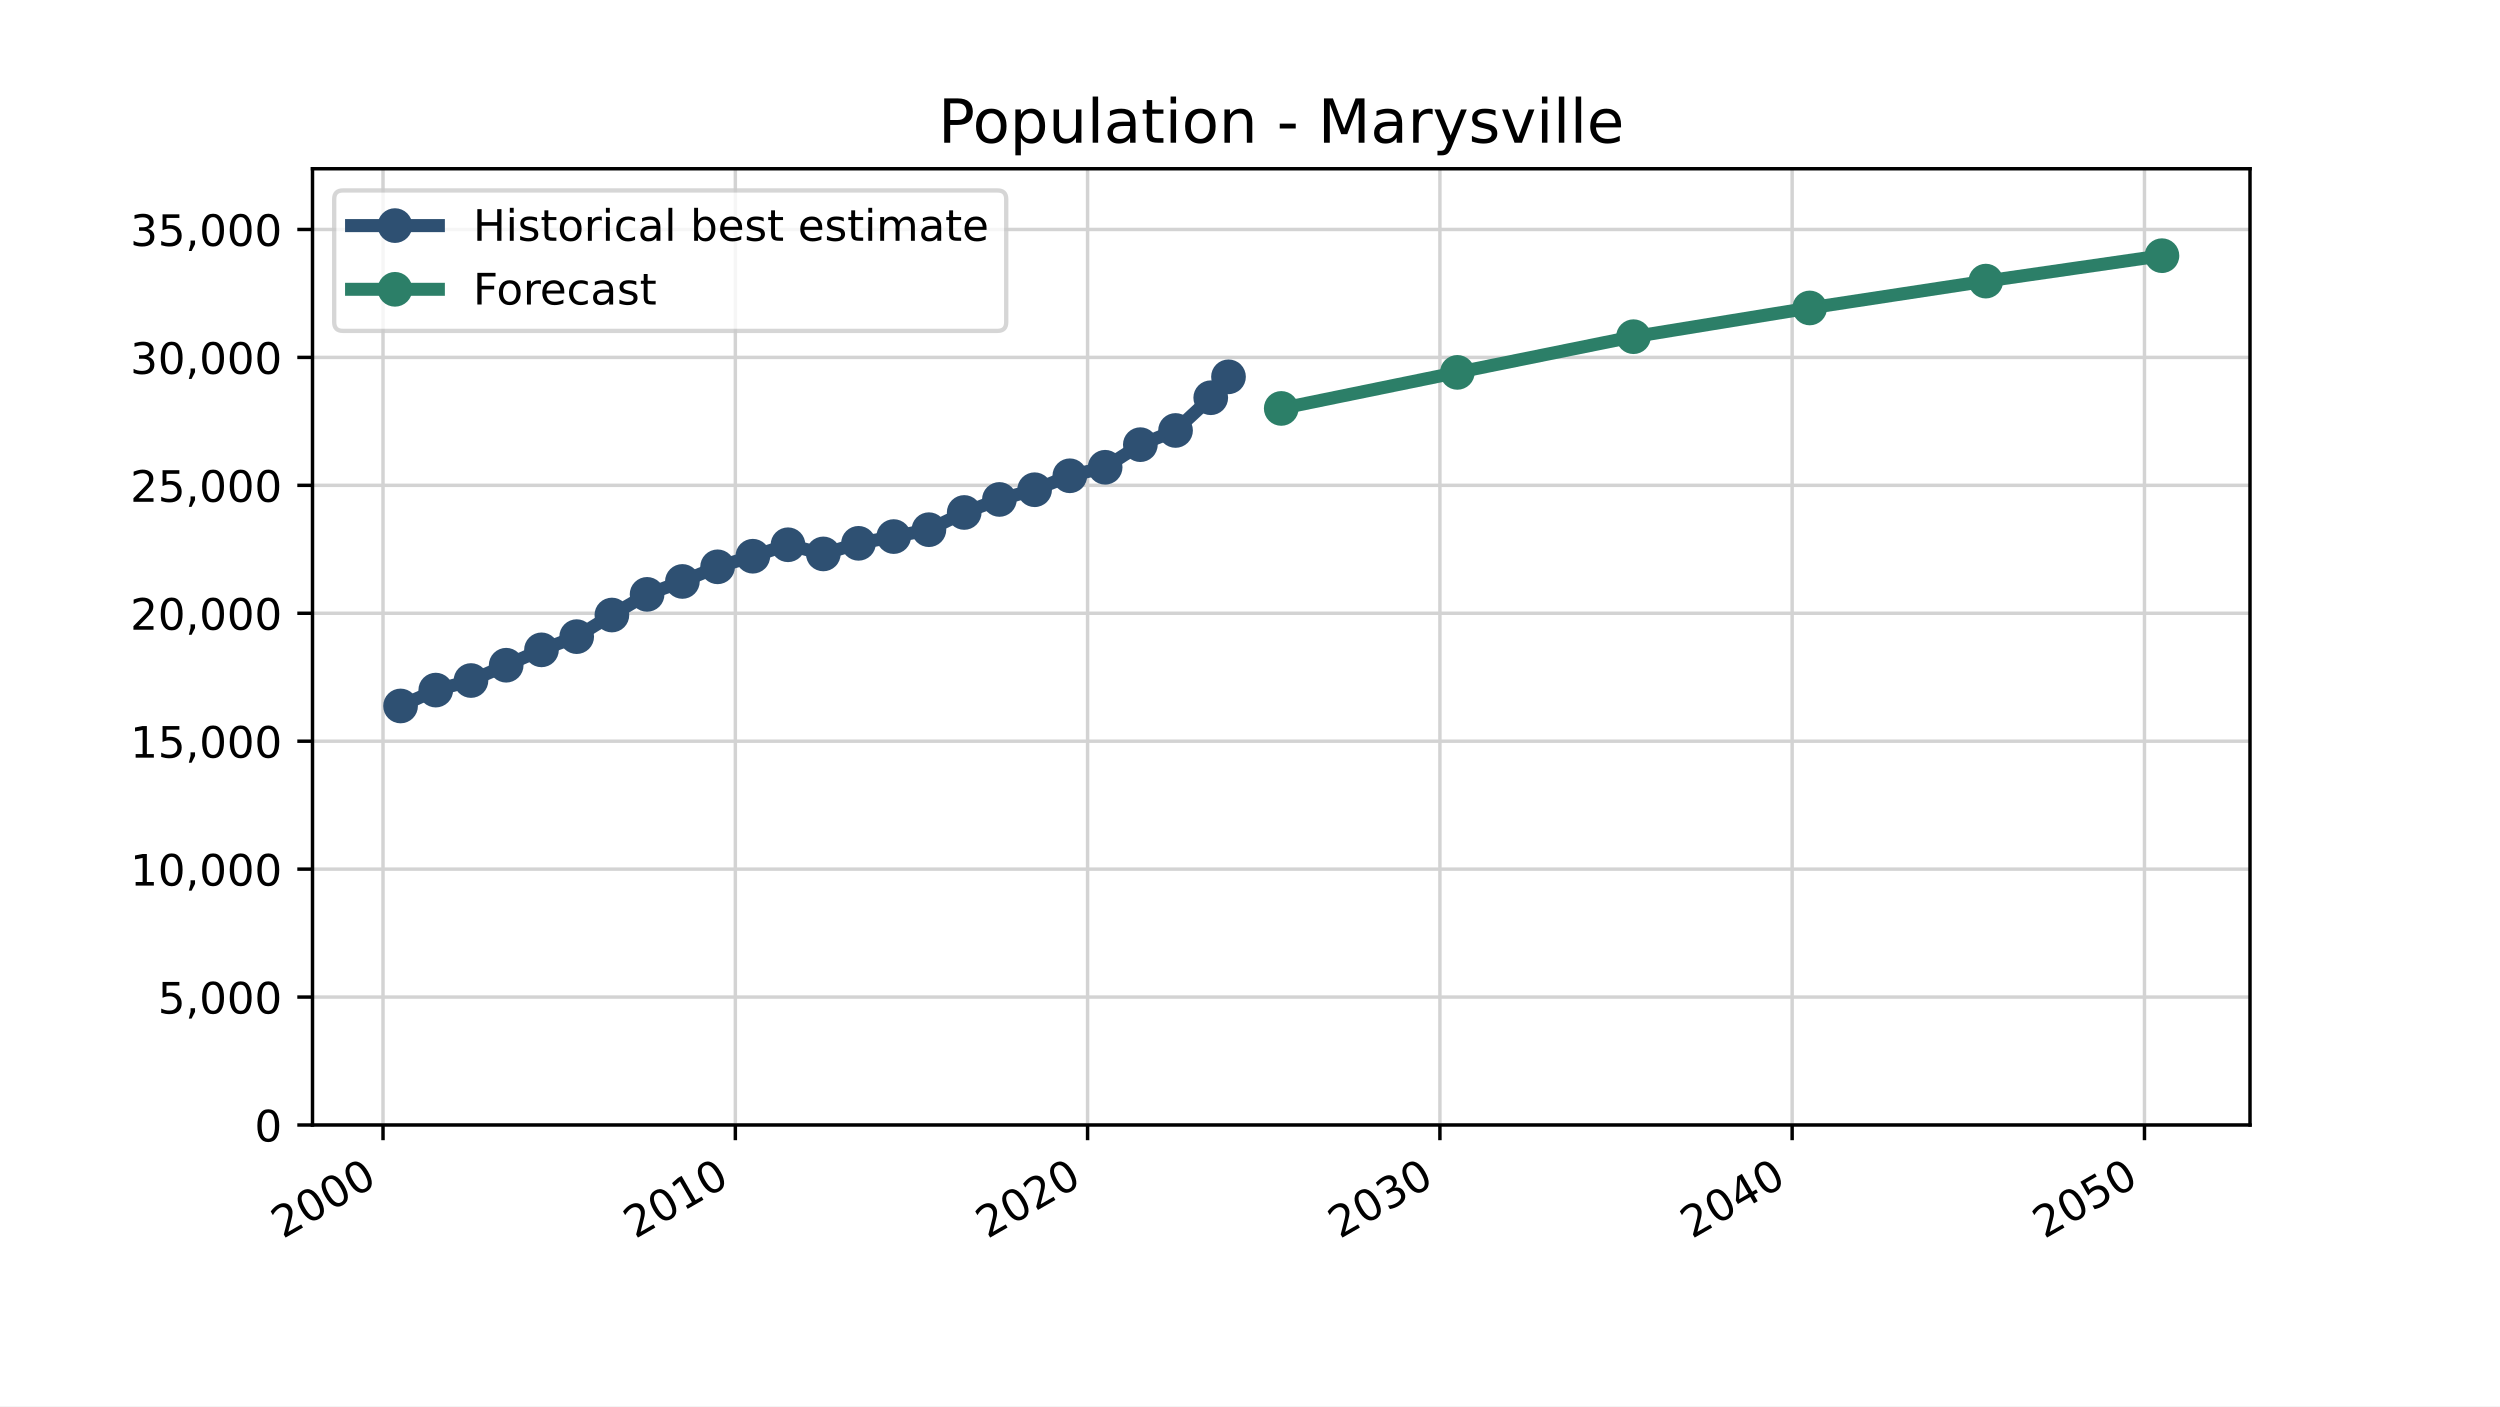
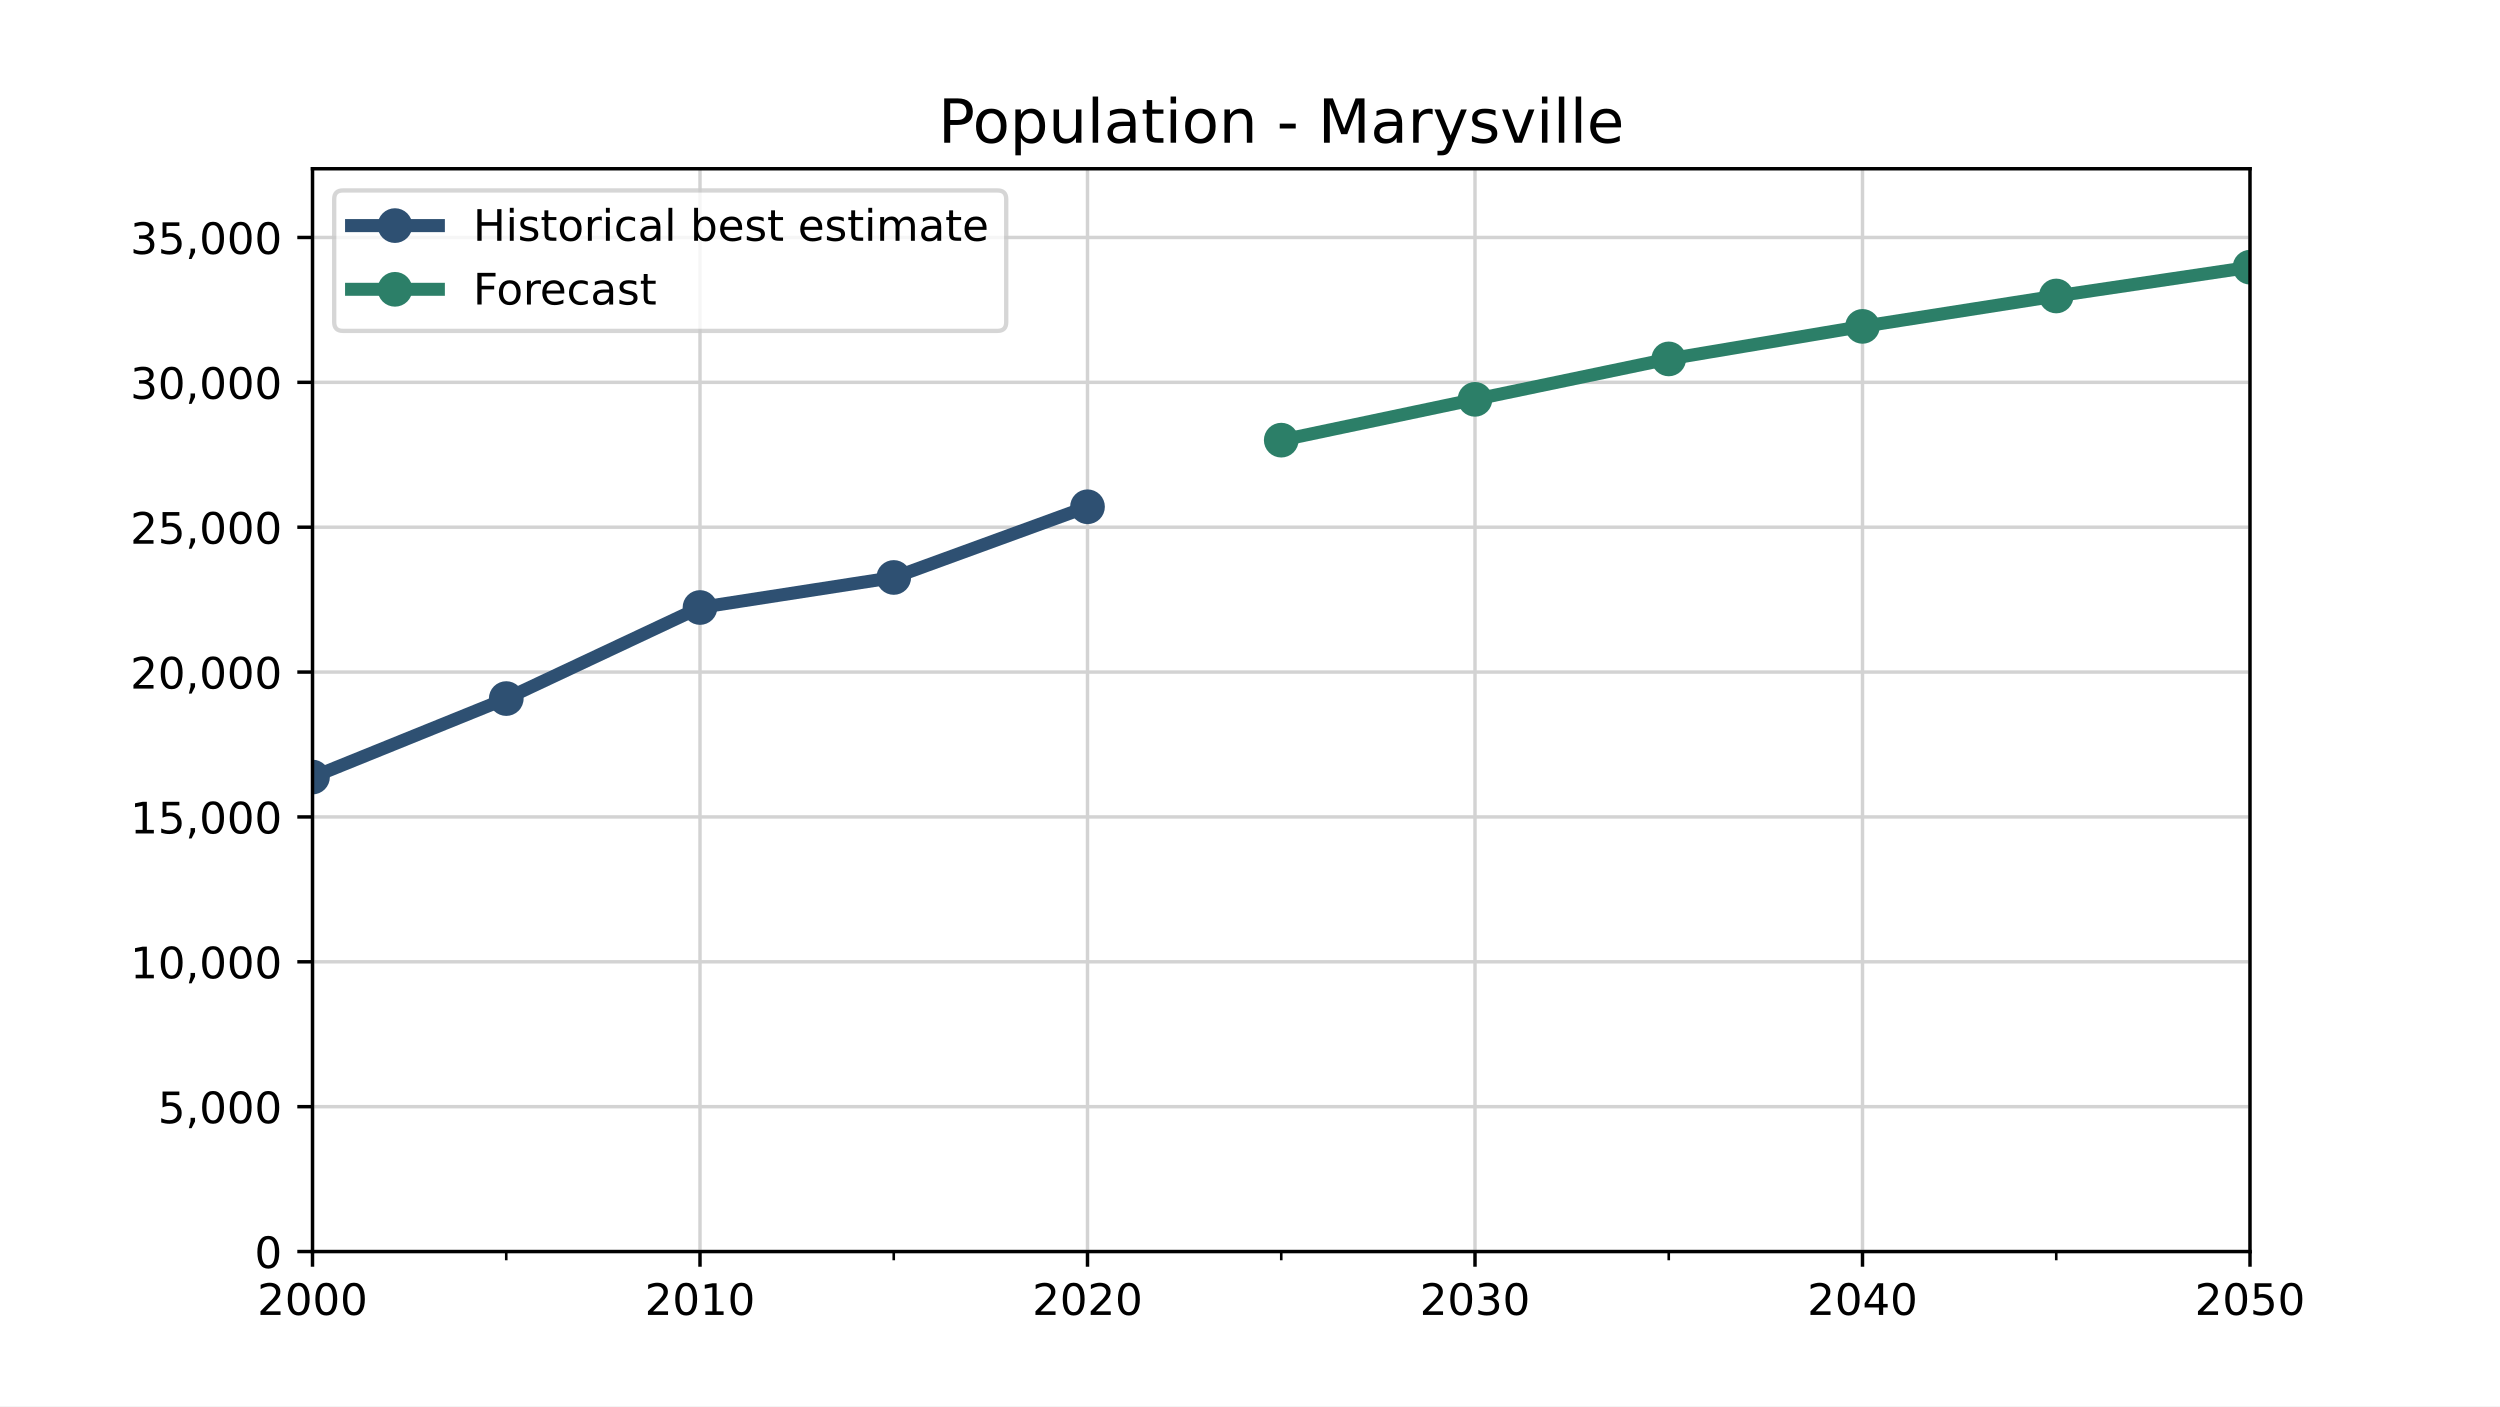
<svg xmlns="http://www.w3.org/2000/svg" xmlns:xlink="http://www.w3.org/1999/xlink" width="576pt" height="324pt" viewBox="0 0 576 324" version="1.1">
  <defs>
    <style type="text/css">*{stroke-linejoin: round; stroke-linecap: butt}</style>
  </defs>
  <g id="figure_1">
    <g id="patch_1">
      <path d="M 0 324  L 576 324  L 576 0  L 0 0  z " style="fill: #ffffff" />
    </g>
    <g id="axes_1">
      <g id="patch_2">
-         <path d="M 72 259.2  L 518.4 259.2  L 518.4 38.88  L 72 38.88  z " style="fill: #ffffff" />
+         <path d="M 72 288.36  L 518.4 288.36  L 518.4 38.88  L 72 38.88  z " style="fill: #ffffff" />
      </g>
      <g id="matplotlib.axis_1">
        <g id="xtick_1">
          <g id="line2d_1">
-             <path d="M 88.247 259.2  L 88.247 38.88  " clip-path="url(#p29c7eae221)" style="fill: none; stroke: #d3d3d3; stroke-width: 0.8; stroke-linecap: square" />
+             <path d="M 72 288.36  L 72 38.88  " clip-path="url(#p0f8f271ae3)" style="fill: none; stroke: #d3d3d3; stroke-width: 0.8; stroke-linecap: square" />
          </g>
          <g id="line2d_2">
            <defs>
-               <path id="m44ef19018c" d="M 0 0  L 0 3.5  " style="stroke: #000000; stroke-width: 0.8" />
+               <path id="m487ecd88b9" d="M 0 0  L 0 3.5  " style="stroke: #000000; stroke-width: 0.8" />
            </defs>
            <g>
-               <use xlink:href="#m44ef19018c" x="88.247" y="259.2" style="stroke: #000000; stroke-width: 0.8" />
+               <use xlink:href="#m487ecd88b9" x="72" y="288.36" style="stroke: #000000; stroke-width: 0.8" />
            </g>
          </g>
          <g id="text_1">
-             <g transform="translate(65.16631 285.5054) rotate(-30) scale(0.1 -0.1)">
+             <g transform="translate(59.275 302.9584) scale(0.1 -0.1)">
              <defs>
                <path id="DejaVuSans-32" d="M 1228 531  L 3431 531  L 3431 0  L 469 0  L 469 531  Q 828 903 1448 1529  Q 2069 2156 2228 2338  Q 2531 2678 2651 2914  Q 2772 3150 2772 3378  Q 2772 3750 2511 3984  Q 2250 4219 1831 4219  Q 1534 4219 1204 4116  Q 875 4013 500 3803  L 500 4441  Q 881 4594 1212 4672  Q 1544 4750 1819 4750  Q 2544 4750 2975 4387  Q 3406 4025 3406 3419  Q 3406 3131 3298 2873  Q 3191 2616 2906 2266  Q 2828 2175 2409 1742  Q 1991 1309 1228 531  z " transform="scale(0.015625)" />
                <path id="DejaVuSans-30" d="M 2034 4250  Q 1547 4250 1301 3770  Q 1056 3291 1056 2328  Q 1056 1369 1301 889  Q 1547 409 2034 409  Q 2525 409 2770 889  Q 3016 1369 3016 2328  Q 3016 3291 2770 3770  Q 2525 4250 2034 4250  z M 2034 4750  Q 2819 4750 3233 4129  Q 3647 3509 3647 2328  Q 3647 1150 3233 529  Q 2819 -91 2034 -91  Q 1250 -91 836 529  Q 422 1150 422 2328  Q 422 3509 836 4129  Q 1250 4750 2034 4750  z " transform="scale(0.015625)" />
              </defs>
              <use xlink:href="#DejaVuSans-32" />
              <use xlink:href="#DejaVuSans-30" x="63.623" />
              <use xlink:href="#DejaVuSans-30" x="127.246" />
              <use xlink:href="#DejaVuSans-30" x="190.869" />
            </g>
          </g>
        </g>
        <g id="xtick_2">
          <g id="line2d_3">
-             <path d="M 169.423 259.2  L 169.423 38.88  " clip-path="url(#p29c7eae221)" style="fill: none; stroke: #d3d3d3; stroke-width: 0.8; stroke-linecap: square" />
+             <path d="M 161.28 288.36  L 161.28 38.88  " clip-path="url(#p0f8f271ae3)" style="fill: none; stroke: #d3d3d3; stroke-width: 0.8; stroke-linecap: square" />
          </g>
          <g id="line2d_4">
            <g>
-               <use xlink:href="#m44ef19018c" x="169.423" y="259.2" style="stroke: #000000; stroke-width: 0.8" />
+               <use xlink:href="#m487ecd88b9" x="161.28" y="288.36" style="stroke: #000000; stroke-width: 0.8" />
            </g>
          </g>
          <g id="text_2">
-             <g transform="translate(146.3433 285.5054) rotate(-30) scale(0.1 -0.1)">
+             <g transform="translate(148.555 302.9584) scale(0.1 -0.1)">
              <defs>
                <path id="DejaVuSans-31" d="M 794 531  L 1825 531  L 1825 4091  L 703 3866  L 703 4441  L 1819 4666  L 2450 4666  L 2450 531  L 3481 531  L 3481 0  L 794 0  L 794 531  z " transform="scale(0.015625)" />
              </defs>
              <use xlink:href="#DejaVuSans-32" />
              <use xlink:href="#DejaVuSans-30" x="63.623" />
              <use xlink:href="#DejaVuSans-31" x="127.246" />
              <use xlink:href="#DejaVuSans-30" x="190.869" />
            </g>
          </g>
        </g>
        <g id="xtick_3">
          <g id="line2d_5">
-             <path d="M 250.578 259.2  L 250.578 38.88  " clip-path="url(#p29c7eae221)" style="fill: none; stroke: #d3d3d3; stroke-width: 0.8; stroke-linecap: square" />
+             <path d="M 250.56 288.36  L 250.56 38.88  " clip-path="url(#p0f8f271ae3)" style="fill: none; stroke: #d3d3d3; stroke-width: 0.8; stroke-linecap: square" />
          </g>
          <g id="line2d_6">
            <g>
-               <use xlink:href="#m44ef19018c" x="250.578" y="259.2" style="stroke: #000000; stroke-width: 0.8" />
+               <use xlink:href="#m487ecd88b9" x="250.56" y="288.36" style="stroke: #000000; stroke-width: 0.8" />
            </g>
          </g>
          <g id="text_3">
-             <g transform="translate(227.498 285.5054) rotate(-30) scale(0.1 -0.1)">
+             <g transform="translate(237.835 302.9584) scale(0.1 -0.1)">
              <use xlink:href="#DejaVuSans-32" />
              <use xlink:href="#DejaVuSans-30" x="63.623" />
              <use xlink:href="#DejaVuSans-32" x="127.246" />
              <use xlink:href="#DejaVuSans-30" x="190.869" />
            </g>
          </g>
        </g>
        <g id="xtick_4">
          <g id="line2d_7">
-             <path d="M 331.755 259.2  L 331.755 38.88  " clip-path="url(#p29c7eae221)" style="fill: none; stroke: #d3d3d3; stroke-width: 0.8; stroke-linecap: square" />
+             <path d="M 339.84 288.36  L 339.84 38.88  " clip-path="url(#p0f8f271ae3)" style="fill: none; stroke: #d3d3d3; stroke-width: 0.8; stroke-linecap: square" />
          </g>
          <g id="line2d_8">
            <g>
-               <use xlink:href="#m44ef19018c" x="331.755" y="259.2" style="stroke: #000000; stroke-width: 0.8" />
+               <use xlink:href="#m487ecd88b9" x="339.84" y="288.36" style="stroke: #000000; stroke-width: 0.8" />
            </g>
          </g>
          <g id="text_4">
-             <g transform="translate(308.675 285.5054) rotate(-30) scale(0.1 -0.1)">
+             <g transform="translate(327.115 302.9584) scale(0.1 -0.1)">
              <defs>
                <path id="DejaVuSans-33" d="M 2597 2516  Q 3050 2419 3304 2112  Q 3559 1806 3559 1356  Q 3559 666 3084 287  Q 2609 -91 1734 -91  Q 1441 -91 1130 -33  Q 819 25 488 141  L 488 750  Q 750 597 1062 519  Q 1375 441 1716 441  Q 2309 441 2620 675  Q 2931 909 2931 1356  Q 2931 1769 2642 2001  Q 2353 2234 1838 2234  L 1294 2234  L 1294 2753  L 1863 2753  Q 2328 2753 2575 2939  Q 2822 3125 2822 3475  Q 2822 3834 2567 4026  Q 2313 4219 1838 4219  Q 1578 4219 1281 4162  Q 984 4106 628 3988  L 628 4550  Q 988 4650 1302 4700  Q 1616 4750 1894 4750  Q 2613 4750 3031 4423  Q 3450 4097 3450 3541  Q 3450 3153 3228 2886  Q 3006 2619 2597 2516  z " transform="scale(0.015625)" />
              </defs>
              <use xlink:href="#DejaVuSans-32" />
              <use xlink:href="#DejaVuSans-30" x="63.623" />
              <use xlink:href="#DejaVuSans-33" x="127.246" />
              <use xlink:href="#DejaVuSans-30" x="190.869" />
            </g>
          </g>
        </g>
        <g id="xtick_5">
          <g id="line2d_9">
-             <path d="M 412.91 259.2  L 412.91 38.88  " clip-path="url(#p29c7eae221)" style="fill: none; stroke: #d3d3d3; stroke-width: 0.8; stroke-linecap: square" />
+             <path d="M 429.12 288.36  L 429.12 38.88  " clip-path="url(#p0f8f271ae3)" style="fill: none; stroke: #d3d3d3; stroke-width: 0.8; stroke-linecap: square" />
          </g>
          <g id="line2d_10">
            <g>
-               <use xlink:href="#m44ef19018c" x="412.91" y="259.2" style="stroke: #000000; stroke-width: 0.8" />
+               <use xlink:href="#m487ecd88b9" x="429.12" y="288.36" style="stroke: #000000; stroke-width: 0.8" />
            </g>
          </g>
          <g id="text_5">
-             <g transform="translate(389.8297 285.5054) rotate(-30) scale(0.1 -0.1)">
+             <g transform="translate(416.395 302.9584) scale(0.1 -0.1)">
              <defs>
                <path id="DejaVuSans-34" d="M 2419 4116  L 825 1625  L 2419 1625  L 2419 4116  z M 2253 4666  L 3047 4666  L 3047 1625  L 3713 1625  L 3713 1100  L 3047 1100  L 3047 0  L 2419 0  L 2419 1100  L 313 1100  L 313 1709  L 2253 4666  z " transform="scale(0.015625)" />
              </defs>
              <use xlink:href="#DejaVuSans-32" />
              <use xlink:href="#DejaVuSans-30" x="63.623" />
              <use xlink:href="#DejaVuSans-34" x="127.246" />
              <use xlink:href="#DejaVuSans-30" x="190.869" />
            </g>
          </g>
        </g>
        <g id="xtick_6">
          <g id="line2d_11">
-             <path d="M 494.087 259.2  L 494.087 38.88  " clip-path="url(#p29c7eae221)" style="fill: none; stroke: #d3d3d3; stroke-width: 0.8; stroke-linecap: square" />
+             <path d="M 518.4 288.36  L 518.4 38.88  " clip-path="url(#p0f8f271ae3)" style="fill: none; stroke: #d3d3d3; stroke-width: 0.8; stroke-linecap: square" />
          </g>
          <g id="line2d_12">
            <g>
-               <use xlink:href="#m44ef19018c" x="494.087" y="259.2" style="stroke: #000000; stroke-width: 0.8" />
+               <use xlink:href="#m487ecd88b9" x="518.4" y="288.36" style="stroke: #000000; stroke-width: 0.8" />
            </g>
          </g>
          <g id="text_6">
-             <g transform="translate(471.0067 285.5054) rotate(-30) scale(0.1 -0.1)">
+             <g transform="translate(505.675 302.9584) scale(0.1 -0.1)">
              <defs>
                <path id="DejaVuSans-35" d="M 691 4666  L 3169 4666  L 3169 4134  L 1269 4134  L 1269 2991  Q 1406 3038 1543 3061  Q 1681 3084 1819 3084  Q 2600 3084 3056 2656  Q 3513 2228 3513 1497  Q 3513 744 3044 326  Q 2575 -91 1722 -91  Q 1428 -91 1123 -41  Q 819 9 494 109  L 494 744  Q 775 591 1075 516  Q 1375 441 1709 441  Q 2250 441 2565 725  Q 2881 1009 2881 1497  Q 2881 1984 2565 2268  Q 2250 2553 1709 2553  Q 1456 2553 1204 2497  Q 953 2441 691 2322  L 691 4666  z " transform="scale(0.015625)" />
              </defs>
              <use xlink:href="#DejaVuSans-32" />
              <use xlink:href="#DejaVuSans-30" x="63.623" />
              <use xlink:href="#DejaVuSans-35" x="127.246" />
              <use xlink:href="#DejaVuSans-30" x="190.869" />
            </g>
          </g>
        </g>
+         <g id="xtick_7">
+           <g id="line2d_13">
+             <defs>
+               <path id="mcd526d5b9e" d="M 0 0  L 0 2  " style="stroke: #000000; stroke-width: 0.6" />
+             </defs>
+             <g>
+               <use xlink:href="#mcd526d5b9e" x="116.64" y="288.36" style="stroke: #000000; stroke-width: 0.6" />
+             </g>
+           </g>
+         </g>
+         <g id="xtick_8">
+           <g id="line2d_14">
+             <g>
+               <use xlink:href="#mcd526d5b9e" x="205.92" y="288.36" style="stroke: #000000; stroke-width: 0.6" />
+             </g>
+           </g>
+         </g>
+         <g id="xtick_9">
+           <g id="line2d_15">
+             <g>
+               <use xlink:href="#mcd526d5b9e" x="295.2" y="288.36" style="stroke: #000000; stroke-width: 0.6" />
+             </g>
+           </g>
+         </g>
+         <g id="xtick_10">
+           <g id="line2d_16">
+             <g>
+               <use xlink:href="#mcd526d5b9e" x="384.48" y="288.36" style="stroke: #000000; stroke-width: 0.6" />
+             </g>
+           </g>
+         </g>
+         <g id="xtick_11">
+           <g id="line2d_17">
+             <g>
+               <use xlink:href="#mcd526d5b9e" x="473.76" y="288.36" style="stroke: #000000; stroke-width: 0.6" />
+             </g>
+           </g>
+         </g>
      </g>
      <g id="matplotlib.axis_2">
        <g id="ytick_1">
-           <g id="line2d_13">
-             <path d="M 72 259.2  L 518.4 259.2  " clip-path="url(#p29c7eae221)" style="fill: none; stroke: #d3d3d3; stroke-width: 0.8; stroke-linecap: square" />
-           </g>
-           <g id="line2d_14">
+           <g id="line2d_18">
+             <path d="M 72 288.36  L 518.4 288.36  " clip-path="url(#p0f8f271ae3)" style="fill: none; stroke: #d3d3d3; stroke-width: 0.8; stroke-linecap: square" />
+           </g>
+           <g id="line2d_19">
            <defs>
-               <path id="m78c04f0866" d="M 0 0  L -3.5 0  " style="stroke: #000000; stroke-width: 0.8" />
+               <path id="me663c3b5d4" d="M 0 0  L -3.5 0  " style="stroke: #000000; stroke-width: 0.8" />
            </defs>
            <g>
-               <use xlink:href="#m78c04f0866" x="72" y="259.2" style="stroke: #000000; stroke-width: 0.8" />
+               <use xlink:href="#me663c3b5d4" x="72" y="288.36" style="stroke: #000000; stroke-width: 0.8" />
            </g>
          </g>
          <g id="text_7">
-             <g transform="translate(58.6375 262.9992) scale(0.1 -0.1)">
+             <g transform="translate(58.6375 292.1592) scale(0.1 -0.1)">
              <use xlink:href="#DejaVuSans-30" />
            </g>
          </g>
        </g>
        <g id="ytick_2">
-           <g id="line2d_15">
-             <path d="M 72 229.724  L 518.4 229.724  " clip-path="url(#p29c7eae221)" style="fill: none; stroke: #d3d3d3; stroke-width: 0.8; stroke-linecap: square" />
-           </g>
-           <g id="line2d_16">
-             <g>
-               <use xlink:href="#m78c04f0866" x="72" y="229.724" style="stroke: #000000; stroke-width: 0.8" />
+           <g id="line2d_20">
+             <path d="M 72 254.983  L 518.4 254.983  " clip-path="url(#p0f8f271ae3)" style="fill: none; stroke: #d3d3d3; stroke-width: 0.8; stroke-linecap: square" />
+           </g>
+           <g id="line2d_21">
+             <g>
+               <use xlink:href="#me663c3b5d4" x="72" y="254.983" style="stroke: #000000; stroke-width: 0.8" />
            </g>
          </g>
          <g id="text_8">
-             <g transform="translate(36.37188 233.523) scale(0.1 -0.1)">
+             <g transform="translate(36.37188 258.7817) scale(0.1 -0.1)">
              <defs>
                <path id="DejaVuSans-2c" d="M 750 794  L 1409 794  L 1409 256  L 897 -744  L 494 -744  L 750 256  L 750 794  z " transform="scale(0.015625)" />
              </defs>
              <use xlink:href="#DejaVuSans-35" />
              <use xlink:href="#DejaVuSans-2c" x="63.623" />
              <use xlink:href="#DejaVuSans-30" x="95.41" />
              <use xlink:href="#DejaVuSans-30" x="159.033" />
              <use xlink:href="#DejaVuSans-30" x="222.656" />
            </g>
          </g>
        </g>
        <g id="ytick_3">
-           <g id="line2d_17">
-             <path d="M 72 200.248  L 518.4 200.248  " clip-path="url(#p29c7eae221)" style="fill: none; stroke: #d3d3d3; stroke-width: 0.8; stroke-linecap: square" />
-           </g>
-           <g id="line2d_18">
-             <g>
-               <use xlink:href="#m78c04f0866" x="72" y="200.248" style="stroke: #000000; stroke-width: 0.8" />
+           <g id="line2d_22">
+             <path d="M 72 221.605  L 518.4 221.605  " clip-path="url(#p0f8f271ae3)" style="fill: none; stroke: #d3d3d3; stroke-width: 0.8; stroke-linecap: square" />
+           </g>
+           <g id="line2d_23">
+             <g>
+               <use xlink:href="#me663c3b5d4" x="72" y="221.605" style="stroke: #000000; stroke-width: 0.8" />
            </g>
          </g>
          <g id="text_9">
-             <g transform="translate(30.00937 204.0468) scale(0.1 -0.1)">
+             <g transform="translate(30.00937 225.4043) scale(0.1 -0.1)">
              <use xlink:href="#DejaVuSans-31" />
              <use xlink:href="#DejaVuSans-30" x="63.623" />
              <use xlink:href="#DejaVuSans-2c" x="127.246" />
              <use xlink:href="#DejaVuSans-30" x="159.033" />
              <use xlink:href="#DejaVuSans-30" x="222.656" />
              <use xlink:href="#DejaVuSans-30" x="286.279" />
            </g>
          </g>
        </g>
        <g id="ytick_4">
-           <g id="line2d_19">
-             <path d="M 72 170.771  L 518.4 170.771  " clip-path="url(#p29c7eae221)" style="fill: none; stroke: #d3d3d3; stroke-width: 0.8; stroke-linecap: square" />
-           </g>
-           <g id="line2d_20">
-             <g>
-               <use xlink:href="#m78c04f0866" x="72" y="170.771" style="stroke: #000000; stroke-width: 0.8" />
+           <g id="line2d_24">
+             <path d="M 72 188.228  L 518.4 188.228  " clip-path="url(#p0f8f271ae3)" style="fill: none; stroke: #d3d3d3; stroke-width: 0.8; stroke-linecap: square" />
+           </g>
+           <g id="line2d_25">
+             <g>
+               <use xlink:href="#me663c3b5d4" x="72" y="188.228" style="stroke: #000000; stroke-width: 0.8" />
            </g>
          </g>
          <g id="text_10">
-             <g transform="translate(30.00937 174.5706) scale(0.1 -0.1)">
+             <g transform="translate(30.00937 192.0268) scale(0.1 -0.1)">
              <use xlink:href="#DejaVuSans-31" />
              <use xlink:href="#DejaVuSans-35" x="63.623" />
              <use xlink:href="#DejaVuSans-2c" x="127.246" />
              <use xlink:href="#DejaVuSans-30" x="159.033" />
              <use xlink:href="#DejaVuSans-30" x="222.656" />
              <use xlink:href="#DejaVuSans-30" x="286.279" />
            </g>
          </g>
        </g>
        <g id="ytick_5">
-           <g id="line2d_21">
-             <path d="M 72 141.295  L 518.4 141.295  " clip-path="url(#p29c7eae221)" style="fill: none; stroke: #d3d3d3; stroke-width: 0.8; stroke-linecap: square" />
-           </g>
-           <g id="line2d_22">
-             <g>
-               <use xlink:href="#m78c04f0866" x="72" y="141.295" style="stroke: #000000; stroke-width: 0.8" />
+           <g id="line2d_26">
+             <path d="M 72 154.85  L 518.4 154.85  " clip-path="url(#p0f8f271ae3)" style="fill: none; stroke: #d3d3d3; stroke-width: 0.8; stroke-linecap: square" />
+           </g>
+           <g id="line2d_27">
+             <g>
+               <use xlink:href="#me663c3b5d4" x="72" y="154.85" style="stroke: #000000; stroke-width: 0.8" />
            </g>
          </g>
          <g id="text_11">
-             <g transform="translate(30.00937 145.0943) scale(0.1 -0.1)">
+             <g transform="translate(30.00937 158.6493) scale(0.1 -0.1)">
              <use xlink:href="#DejaVuSans-32" />
              <use xlink:href="#DejaVuSans-30" x="63.623" />
              <use xlink:href="#DejaVuSans-2c" x="127.246" />
              <use xlink:href="#DejaVuSans-30" x="159.033" />
              <use xlink:href="#DejaVuSans-30" x="222.656" />
              <use xlink:href="#DejaVuSans-30" x="286.279" />
            </g>
          </g>
        </g>
        <g id="ytick_6">
-           <g id="line2d_23">
-             <path d="M 72 111.819  L 518.4 111.819  " clip-path="url(#p29c7eae221)" style="fill: none; stroke: #d3d3d3; stroke-width: 0.8; stroke-linecap: square" />
-           </g>
-           <g id="line2d_24">
-             <g>
-               <use xlink:href="#m78c04f0866" x="72" y="111.819" style="stroke: #000000; stroke-width: 0.8" />
+           <g id="line2d_28">
+             <path d="M 72 121.473  L 518.4 121.473  " clip-path="url(#p0f8f271ae3)" style="fill: none; stroke: #d3d3d3; stroke-width: 0.8; stroke-linecap: square" />
+           </g>
+           <g id="line2d_29">
+             <g>
+               <use xlink:href="#me663c3b5d4" x="72" y="121.473" style="stroke: #000000; stroke-width: 0.8" />
            </g>
          </g>
          <g id="text_12">
-             <g transform="translate(30.00937 115.6181) scale(0.1 -0.1)">
+             <g transform="translate(30.00937 125.2718) scale(0.1 -0.1)">
              <use xlink:href="#DejaVuSans-32" />
              <use xlink:href="#DejaVuSans-35" x="63.623" />
              <use xlink:href="#DejaVuSans-2c" x="127.246" />
              <use xlink:href="#DejaVuSans-30" x="159.033" />
              <use xlink:href="#DejaVuSans-30" x="222.656" />
              <use xlink:href="#DejaVuSans-30" x="286.279" />
            </g>
          </g>
        </g>
        <g id="ytick_7">
-           <g id="line2d_25">
-             <path d="M 72 82.343  L 518.4 82.343  " clip-path="url(#p29c7eae221)" style="fill: none; stroke: #d3d3d3; stroke-width: 0.8; stroke-linecap: square" />
-           </g>
-           <g id="line2d_26">
-             <g>
-               <use xlink:href="#m78c04f0866" x="72" y="82.343" style="stroke: #000000; stroke-width: 0.8" />
+           <g id="line2d_30">
+             <path d="M 72 88.095  L 518.4 88.095  " clip-path="url(#p0f8f271ae3)" style="fill: none; stroke: #d3d3d3; stroke-width: 0.8; stroke-linecap: square" />
+           </g>
+           <g id="line2d_31">
+             <g>
+               <use xlink:href="#me663c3b5d4" x="72" y="88.095" style="stroke: #000000; stroke-width: 0.8" />
            </g>
          </g>
          <g id="text_13">
-             <g transform="translate(30.00937 86.1419) scale(0.1 -0.1)">
+             <g transform="translate(30.00937 91.89432) scale(0.1 -0.1)">
              <use xlink:href="#DejaVuSans-33" />
              <use xlink:href="#DejaVuSans-30" x="63.623" />
              <use xlink:href="#DejaVuSans-2c" x="127.246" />
              <use xlink:href="#DejaVuSans-30" x="159.033" />
              <use xlink:href="#DejaVuSans-30" x="222.656" />
              <use xlink:href="#DejaVuSans-30" x="286.279" />
            </g>
          </g>
        </g>
        <g id="ytick_8">
-           <g id="line2d_27">
-             <path d="M 72 52.866  L 518.4 52.866  " clip-path="url(#p29c7eae221)" style="fill: none; stroke: #d3d3d3; stroke-width: 0.8; stroke-linecap: square" />
-           </g>
-           <g id="line2d_28">
-             <g>
-               <use xlink:href="#m78c04f0866" x="72" y="52.866" style="stroke: #000000; stroke-width: 0.8" />
+           <g id="line2d_32">
+             <path d="M 72 54.718  L 518.4 54.718  " clip-path="url(#p0f8f271ae3)" style="fill: none; stroke: #d3d3d3; stroke-width: 0.8; stroke-linecap: square" />
+           </g>
+           <g id="line2d_33">
+             <g>
+               <use xlink:href="#me663c3b5d4" x="72" y="54.718" style="stroke: #000000; stroke-width: 0.8" />
            </g>
          </g>
          <g id="text_14">
-             <g transform="translate(30.00937 56.66569) scale(0.1 -0.1)">
+             <g transform="translate(30.00937 58.51684) scale(0.1 -0.1)">
              <use xlink:href="#DejaVuSans-33" />
              <use xlink:href="#DejaVuSans-35" x="63.623" />
              <use xlink:href="#DejaVuSans-2c" x="127.246" />
              <use xlink:href="#DejaVuSans-30" x="159.033" />
              <use xlink:href="#DejaVuSans-30" x="222.656" />
              <use xlink:href="#DejaVuSans-30" x="286.279" />
            </g>
          </g>
        </g>
      </g>
-       <g id="line2d_29">
-         <path d="M 92.291 162.654  L 100.402 158.999  L 108.513 156.794  L 116.624 153.268  L 124.757 149.725  L 132.868 146.683  L 140.979 141.702  L 149.09 136.944  L 157.224 133.967  L 165.335 130.595  L 173.446 128.155  L 181.557 125.514  L 189.69 127.624  L 197.801 125.183  L 205.912 123.627  L 214.023 122.041  L 222.156 118.074  L 230.267 115.073  L 238.378 112.833  L 246.489 109.62  L 254.623 107.657  L 262.734 102.451  L 270.845 99.18  L 278.956 91.639  L 283.045 86.817  " clip-path="url(#p29c7eae221)" style="fill: none; stroke: #2e5072; stroke-width: 3; stroke-linecap: square" />
+       <g id="line2d_34">
+         <path d="M 72 179.035  L 116.64 160.951  L 161.28 139.97  L 205.92 133.048  L 250.56 116.76  " clip-path="url(#p0f8f271ae3)" style="fill: none; stroke: #2e5072; stroke-width: 3; stroke-linecap: square" />
        <defs>
-           <path id="mea2c0ac432" d="M 0 3.5  C 0.928 3.5 1.819 3.131 2.475 2.475  C 3.131 1.819 3.5 0.928 3.5 0  C 3.5 -0.928 3.131 -1.819 2.475 -2.475  C 1.819 -3.131 0.928 -3.5 0 -3.5  C -0.928 -3.5 -1.819 -3.131 -2.475 -2.475  C -3.131 -1.819 -3.5 -0.928 -3.5 0  C -3.5 0.928 -3.131 1.819 -2.475 2.475  C -1.819 3.131 -0.928 3.5 0 3.5  z " style="stroke: #2e5072" />
+           <path id="m4e7239f5f3" d="M 0 3.5  C 0.928 3.5 1.819 3.131 2.475 2.475  C 3.131 1.819 3.5 0.928 3.5 0  C 3.5 -0.928 3.131 -1.819 2.475 -2.475  C 1.819 -3.131 0.928 -3.5 0 -3.5  C -0.928 -3.5 -1.819 -3.131 -2.475 -2.475  C -3.131 -1.819 -3.5 -0.928 -3.5 0  C -3.5 0.928 -3.131 1.819 -2.475 2.475  C -1.819 3.131 -0.928 3.5 0 3.5  z " style="stroke: #2e5072" />
        </defs>
-         <g clip-path="url(#p29c7eae221)">
-           <use xlink:href="#mea2c0ac432" x="92.291" y="162.654" style="fill: #2e5072; stroke: #2e5072" />
-           <use xlink:href="#mea2c0ac432" x="100.402" y="158.999" style="fill: #2e5072; stroke: #2e5072" />
-           <use xlink:href="#mea2c0ac432" x="108.513" y="156.794" style="fill: #2e5072; stroke: #2e5072" />
-           <use xlink:href="#mea2c0ac432" x="116.624" y="153.268" style="fill: #2e5072; stroke: #2e5072" />
-           <use xlink:href="#mea2c0ac432" x="124.757" y="149.725" style="fill: #2e5072; stroke: #2e5072" />
-           <use xlink:href="#mea2c0ac432" x="132.868" y="146.683" style="fill: #2e5072; stroke: #2e5072" />
-           <use xlink:href="#mea2c0ac432" x="140.979" y="141.702" style="fill: #2e5072; stroke: #2e5072" />
-           <use xlink:href="#mea2c0ac432" x="149.09" y="136.944" style="fill: #2e5072; stroke: #2e5072" />
-           <use xlink:href="#mea2c0ac432" x="157.224" y="133.967" style="fill: #2e5072; stroke: #2e5072" />
-           <use xlink:href="#mea2c0ac432" x="165.335" y="130.595" style="fill: #2e5072; stroke: #2e5072" />
-           <use xlink:href="#mea2c0ac432" x="173.446" y="128.155" style="fill: #2e5072; stroke: #2e5072" />
-           <use xlink:href="#mea2c0ac432" x="181.557" y="125.514" style="fill: #2e5072; stroke: #2e5072" />
-           <use xlink:href="#mea2c0ac432" x="189.69" y="127.624" style="fill: #2e5072; stroke: #2e5072" />
-           <use xlink:href="#mea2c0ac432" x="197.801" y="125.183" style="fill: #2e5072; stroke: #2e5072" />
-           <use xlink:href="#mea2c0ac432" x="205.912" y="123.627" style="fill: #2e5072; stroke: #2e5072" />
-           <use xlink:href="#mea2c0ac432" x="214.023" y="122.041" style="fill: #2e5072; stroke: #2e5072" />
-           <use xlink:href="#mea2c0ac432" x="222.156" y="118.074" style="fill: #2e5072; stroke: #2e5072" />
-           <use xlink:href="#mea2c0ac432" x="230.267" y="115.073" style="fill: #2e5072; stroke: #2e5072" />
-           <use xlink:href="#mea2c0ac432" x="238.378" y="112.833" style="fill: #2e5072; stroke: #2e5072" />
-           <use xlink:href="#mea2c0ac432" x="246.489" y="109.62" style="fill: #2e5072; stroke: #2e5072" />
-           <use xlink:href="#mea2c0ac432" x="254.623" y="107.657" style="fill: #2e5072; stroke: #2e5072" />
-           <use xlink:href="#mea2c0ac432" x="262.734" y="102.451" style="fill: #2e5072; stroke: #2e5072" />
-           <use xlink:href="#mea2c0ac432" x="270.845" y="99.18" style="fill: #2e5072; stroke: #2e5072" />
-           <use xlink:href="#mea2c0ac432" x="278.956" y="91.639" style="fill: #2e5072; stroke: #2e5072" />
-           <use xlink:href="#mea2c0ac432" x="283.045" y="86.817" style="fill: #2e5072; stroke: #2e5072" />
-         </g>
-       </g>
-       <g id="line2d_30">
-         <path d="M 295.2 94.104  L 335.777 85.797  L 376.355 77.573  L 416.954 70.953  L 457.532 64.769  L 498.109 58.909  " clip-path="url(#p29c7eae221)" style="fill: none; stroke: #2c7f68; stroke-width: 3; stroke-linecap: square" />
+         <g clip-path="url(#p0f8f271ae3)">
+           <use xlink:href="#m4e7239f5f3" x="72" y="179.035" style="fill: #2e5072; stroke: #2e5072" />
+           <use xlink:href="#m4e7239f5f3" x="116.64" y="160.951" style="fill: #2e5072; stroke: #2e5072" />
+           <use xlink:href="#m4e7239f5f3" x="161.28" y="139.97" style="fill: #2e5072; stroke: #2e5072" />
+           <use xlink:href="#m4e7239f5f3" x="205.92" y="133.048" style="fill: #2e5072; stroke: #2e5072" />
+           <use xlink:href="#m4e7239f5f3" x="250.56" y="116.76" style="fill: #2e5072; stroke: #2e5072" />
+         </g>
+       </g>
+       <g id="line2d_35">
+         <path d="M 295.2 101.413  L 339.84 92.007  L 384.48 82.695  L 429.12 75.198  L 473.76 68.195  L 518.4 61.56  " clip-path="url(#p0f8f271ae3)" style="fill: none; stroke: #2c7f68; stroke-width: 3; stroke-linecap: square" />
        <defs>
-           <path id="m4ea39dfbb6" d="M 0 3.5  C 0.928 3.5 1.819 3.131 2.475 2.475  C 3.131 1.819 3.5 0.928 3.5 0  C 3.5 -0.928 3.131 -1.819 2.475 -2.475  C 1.819 -3.131 0.928 -3.5 0 -3.5  C -0.928 -3.5 -1.819 -3.131 -2.475 -2.475  C -3.131 -1.819 -3.5 -0.928 -3.5 0  C -3.5 0.928 -3.131 1.819 -2.475 2.475  C -1.819 3.131 -0.928 3.5 0 3.5  z " style="stroke: #2c7f68" />
+           <path id="md1ef341492" d="M 0 3.5  C 0.928 3.5 1.819 3.131 2.475 2.475  C 3.131 1.819 3.5 0.928 3.5 0  C 3.5 -0.928 3.131 -1.819 2.475 -2.475  C 1.819 -3.131 0.928 -3.5 0 -3.5  C -0.928 -3.5 -1.819 -3.131 -2.475 -2.475  C -3.131 -1.819 -3.5 -0.928 -3.5 0  C -3.5 0.928 -3.131 1.819 -2.475 2.475  C -1.819 3.131 -0.928 3.5 0 3.5  z " style="stroke: #2c7f68" />
        </defs>
-         <g clip-path="url(#p29c7eae221)">
-           <use xlink:href="#m4ea39dfbb6" x="295.2" y="94.104" style="fill: #2c7f68; stroke: #2c7f68" />
-           <use xlink:href="#m4ea39dfbb6" x="335.777" y="85.797" style="fill: #2c7f68; stroke: #2c7f68" />
-           <use xlink:href="#m4ea39dfbb6" x="376.355" y="77.573" style="fill: #2c7f68; stroke: #2c7f68" />
-           <use xlink:href="#m4ea39dfbb6" x="416.954" y="70.953" style="fill: #2c7f68; stroke: #2c7f68" />
-           <use xlink:href="#m4ea39dfbb6" x="457.532" y="64.769" style="fill: #2c7f68; stroke: #2c7f68" />
-           <use xlink:href="#m4ea39dfbb6" x="498.109" y="58.909" style="fill: #2c7f68; stroke: #2c7f68" />
+         <g clip-path="url(#p0f8f271ae3)">
+           <use xlink:href="#md1ef341492" x="295.2" y="101.413" style="fill: #2c7f68; stroke: #2c7f68" />
+           <use xlink:href="#md1ef341492" x="339.84" y="92.007" style="fill: #2c7f68; stroke: #2c7f68" />
+           <use xlink:href="#md1ef341492" x="384.48" y="82.695" style="fill: #2c7f68; stroke: #2c7f68" />
+           <use xlink:href="#md1ef341492" x="429.12" y="75.198" style="fill: #2c7f68; stroke: #2c7f68" />
+           <use xlink:href="#md1ef341492" x="473.76" y="68.195" style="fill: #2c7f68; stroke: #2c7f68" />
+           <use xlink:href="#md1ef341492" x="518.4" y="61.56" style="fill: #2c7f68; stroke: #2c7f68" />
        </g>
      </g>
      <g id="patch_3">
-         <path d="M 72 259.2  L 72 38.88  " style="fill: none; stroke: #000000; stroke-width: 0.8; stroke-linejoin: miter; stroke-linecap: square" />
+         <path d="M 72 288.36  L 72 38.88  " style="fill: none; stroke: #000000; stroke-width: 0.8; stroke-linejoin: miter; stroke-linecap: square" />
      </g>
      <g id="patch_4">
-         <path d="M 518.4 259.2  L 518.4 38.88  " style="fill: none; stroke: #000000; stroke-width: 0.8; stroke-linejoin: miter; stroke-linecap: square" />
+         <path d="M 518.4 288.36  L 518.4 38.88  " style="fill: none; stroke: #000000; stroke-width: 0.8; stroke-linejoin: miter; stroke-linecap: square" />
      </g>
      <g id="patch_5">
-         <path d="M 72 259.2  L 518.4 259.2  " style="fill: none; stroke: #000000; stroke-width: 0.8; stroke-linejoin: miter; stroke-linecap: square" />
+         <path d="M 72 288.36  L 518.4 288.36  " style="fill: none; stroke: #000000; stroke-width: 0.8; stroke-linejoin: miter; stroke-linecap: square" />
      </g>
      <g id="patch_6">
        <path d="M 72 38.88  L 518.4 38.88  " style="fill: none; stroke: #000000; stroke-width: 0.8; stroke-linejoin: miter; stroke-linecap: square" />
      </g>
      <g id="text_15">
        <g transform="translate(216.1711 32.88) scale(0.14 -0.14)">
          <defs>
            <path id="DejaVuSans-50" d="M 1259 4147  L 1259 2394  L 2053 2394  Q 2494 2394 2734 2622  Q 2975 2850 2975 3272  Q 2975 3691 2734 3919  Q 2494 4147 2053 4147  L 1259 4147  z M 628 4666  L 2053 4666  Q 2838 4666 3239 4311  Q 3641 3956 3641 3272  Q 3641 2581 3239 2228  Q 2838 1875 2053 1875  L 1259 1875  L 1259 0  L 628 0  L 628 4666  z " transform="scale(0.015625)" />
            <path id="DejaVuSans-6f" d="M 1959 3097  Q 1497 3097 1228 2736  Q 959 2375 959 1747  Q 959 1119 1226 758  Q 1494 397 1959 397  Q 2419 397 2687 759  Q 2956 1122 2956 1747  Q 2956 2369 2687 2733  Q 2419 3097 1959 3097  z M 1959 3584  Q 2709 3584 3137 3096  Q 3566 2609 3566 1747  Q 3566 888 3137 398  Q 2709 -91 1959 -91  Q 1206 -91 779 398  Q 353 888 353 1747  Q 353 2609 779 3096  Q 1206 3584 1959 3584  z " transform="scale(0.015625)" />
            <path id="DejaVuSans-70" d="M 1159 525  L 1159 -1331  L 581 -1331  L 581 3500  L 1159 3500  L 1159 2969  Q 1341 3281 1617 3432  Q 1894 3584 2278 3584  Q 2916 3584 3314 3078  Q 3713 2572 3713 1747  Q 3713 922 3314 415  Q 2916 -91 2278 -91  Q 1894 -91 1617 61  Q 1341 213 1159 525  z M 3116 1747  Q 3116 2381 2855 2742  Q 2594 3103 2138 3103  Q 1681 3103 1420 2742  Q 1159 2381 1159 1747  Q 1159 1113 1420 752  Q 1681 391 2138 391  Q 2594 391 2855 752  Q 3116 1113 3116 1747  z " transform="scale(0.015625)" />
            <path id="DejaVuSans-75" d="M 544 1381  L 544 3500  L 1119 3500  L 1119 1403  Q 1119 906 1312 657  Q 1506 409 1894 409  Q 2359 409 2629 706  Q 2900 1003 2900 1516  L 2900 3500  L 3475 3500  L 3475 0  L 2900 0  L 2900 538  Q 2691 219 2414 64  Q 2138 -91 1772 -91  Q 1169 -91 856 284  Q 544 659 544 1381  z M 1991 3584  L 1991 3584  z " transform="scale(0.015625)" />
            <path id="DejaVuSans-6c" d="M 603 4863  L 1178 4863  L 1178 0  L 603 0  L 603 4863  z " transform="scale(0.015625)" />
            <path id="DejaVuSans-61" d="M 2194 1759  Q 1497 1759 1228 1600  Q 959 1441 959 1056  Q 959 750 1161 570  Q 1363 391 1709 391  Q 2188 391 2477 730  Q 2766 1069 2766 1631  L 2766 1759  L 2194 1759  z M 3341 1997  L 3341 0  L 2766 0  L 2766 531  Q 2569 213 2275 61  Q 1981 -91 1556 -91  Q 1019 -91 701 211  Q 384 513 384 1019  Q 384 1609 779 1909  Q 1175 2209 1959 2209  L 2766 2209  L 2766 2266  Q 2766 2663 2505 2880  Q 2244 3097 1772 3097  Q 1472 3097 1187 3025  Q 903 2953 641 2809  L 641 3341  Q 956 3463 1253 3523  Q 1550 3584 1831 3584  Q 2591 3584 2966 3190  Q 3341 2797 3341 1997  z " transform="scale(0.015625)" />
            <path id="DejaVuSans-74" d="M 1172 4494  L 1172 3500  L 2356 3500  L 2356 3053  L 1172 3053  L 1172 1153  Q 1172 725 1289 603  Q 1406 481 1766 481  L 2356 481  L 2356 0  L 1766 0  Q 1100 0 847 248  Q 594 497 594 1153  L 594 3053  L 172 3053  L 172 3500  L 594 3500  L 594 4494  L 1172 4494  z " transform="scale(0.015625)" />
            <path id="DejaVuSans-69" d="M 603 3500  L 1178 3500  L 1178 0  L 603 0  L 603 3500  z M 603 4863  L 1178 4863  L 1178 4134  L 603 4134  L 603 4863  z " transform="scale(0.015625)" />
            <path id="DejaVuSans-6e" d="M 3513 2113  L 3513 0  L 2938 0  L 2938 2094  Q 2938 2591 2744 2837  Q 2550 3084 2163 3084  Q 1697 3084 1428 2787  Q 1159 2491 1159 1978  L 1159 0  L 581 0  L 581 3500  L 1159 3500  L 1159 2956  Q 1366 3272 1645 3428  Q 1925 3584 2291 3584  Q 2894 3584 3203 3211  Q 3513 2838 3513 2113  z " transform="scale(0.015625)" />
            <path id="DejaVuSans-20" transform="scale(0.015625)" />
            <path id="DejaVuSans-2d" d="M 313 2009  L 1997 2009  L 1997 1497  L 313 1497  L 313 2009  z " transform="scale(0.015625)" />
            <path id="DejaVuSans-4d" d="M 628 4666  L 1569 4666  L 2759 1491  L 3956 4666  L 4897 4666  L 4897 0  L 4281 0  L 4281 4097  L 3078 897  L 2444 897  L 1241 4097  L 1241 0  L 628 0  L 628 4666  z " transform="scale(0.015625)" />
            <path id="DejaVuSans-72" d="M 2631 2963  Q 2534 3019 2420 3045  Q 2306 3072 2169 3072  Q 1681 3072 1420 2755  Q 1159 2438 1159 1844  L 1159 0  L 581 0  L 581 3500  L 1159 3500  L 1159 2956  Q 1341 3275 1631 3429  Q 1922 3584 2338 3584  Q 2397 3584 2469 3576  Q 2541 3569 2628 3553  L 2631 2963  z " transform="scale(0.015625)" />
            <path id="DejaVuSans-79" d="M 2059 -325  Q 1816 -950 1584 -1140  Q 1353 -1331 966 -1331  L 506 -1331  L 506 -850  L 844 -850  Q 1081 -850 1212 -737  Q 1344 -625 1503 -206  L 1606 56  L 191 3500  L 800 3500  L 1894 763  L 2988 3500  L 3597 3500  L 2059 -325  z " transform="scale(0.015625)" />
            <path id="DejaVuSans-73" d="M 2834 3397  L 2834 2853  Q 2591 2978 2328 3040  Q 2066 3103 1784 3103  Q 1356 3103 1142 2972  Q 928 2841 928 2578  Q 928 2378 1081 2264  Q 1234 2150 1697 2047  L 1894 2003  Q 2506 1872 2764 1633  Q 3022 1394 3022 966  Q 3022 478 2636 193  Q 2250 -91 1575 -91  Q 1294 -91 989 -36  Q 684 19 347 128  L 347 722  Q 666 556 975 473  Q 1284 391 1588 391  Q 1994 391 2212 530  Q 2431 669 2431 922  Q 2431 1156 2273 1281  Q 2116 1406 1581 1522  L 1381 1569  Q 847 1681 609 1914  Q 372 2147 372 2553  Q 372 3047 722 3315  Q 1072 3584 1716 3584  Q 2034 3584 2315 3537  Q 2597 3491 2834 3397  z " transform="scale(0.015625)" />
            <path id="DejaVuSans-76" d="M 191 3500  L 800 3500  L 1894 563  L 2988 3500  L 3597 3500  L 2284 0  L 1503 0  L 191 3500  z " transform="scale(0.015625)" />
            <path id="DejaVuSans-65" d="M 3597 1894  L 3597 1613  L 953 1613  Q 991 1019 1311 708  Q 1631 397 2203 397  Q 2534 397 2845 478  Q 3156 559 3463 722  L 3463 178  Q 3153 47 2828 -22  Q 2503 -91 2169 -91  Q 1331 -91 842 396  Q 353 884 353 1716  Q 353 2575 817 3079  Q 1281 3584 2069 3584  Q 2775 3584 3186 3129  Q 3597 2675 3597 1894  z M 3022 2063  Q 3016 2534 2758 2815  Q 2500 3097 2075 3097  Q 1594 3097 1305 2825  Q 1016 2553 972 2059  L 3022 2063  z " transform="scale(0.015625)" />
          </defs>
          <use xlink:href="#DejaVuSans-50" />
          <use xlink:href="#DejaVuSans-6f" x="56.678" />
          <use xlink:href="#DejaVuSans-70" x="117.859" />
          <use xlink:href="#DejaVuSans-75" x="181.336" />
          <use xlink:href="#DejaVuSans-6c" x="244.715" />
          <use xlink:href="#DejaVuSans-61" x="272.498" />
          <use xlink:href="#DejaVuSans-74" x="333.777" />
          <use xlink:href="#DejaVuSans-69" x="372.986" />
          <use xlink:href="#DejaVuSans-6f" x="400.77" />
          <use xlink:href="#DejaVuSans-6e" x="461.951" />
          <use xlink:href="#DejaVuSans-20" x="525.33" />
          <use xlink:href="#DejaVuSans-2d" x="557.117" />
          <use xlink:href="#DejaVuSans-20" x="593.201" />
          <use xlink:href="#DejaVuSans-4d" x="624.988" />
          <use xlink:href="#DejaVuSans-61" x="711.268" />
          <use xlink:href="#DejaVuSans-72" x="772.547" />
          <use xlink:href="#DejaVuSans-79" x="813.66" />
          <use xlink:href="#DejaVuSans-73" x="872.84" />
          <use xlink:href="#DejaVuSans-76" x="924.939" />
          <use xlink:href="#DejaVuSans-69" x="984.119" />
          <use xlink:href="#DejaVuSans-6c" x="1011.902" />
          <use xlink:href="#DejaVuSans-6c" x="1039.686" />
          <use xlink:href="#DejaVuSans-65" x="1067.469" />
        </g>
      </g>
      <g id="legend_1">
        <g id="patch_7">
          <path d="M 79 76.236  L 229.831 76.236  Q 231.831 76.236 231.831 74.236  L 231.831 45.88  Q 231.831 43.88 229.831 43.88  L 79 43.88  Q 77 43.88 77 45.88  L 77 74.236  Q 77 76.236 79 76.236  z " style="fill: #ffffff; opacity: 0.8; stroke: #cccccc; stroke-linejoin: miter" />
        </g>
-         <g id="line2d_31">
+         <g id="line2d_36">
          <path d="M 81 51.978  L 91 51.978  L 101 51.978  " style="fill: none; stroke: #2e5072; stroke-width: 3; stroke-linecap: square" />
          <g>
-             <use xlink:href="#mea2c0ac432" x="91" y="51.978" style="fill: #2e5072; stroke: #2e5072" />
+             <use xlink:href="#m4e7239f5f3" x="91" y="51.978" style="fill: #2e5072; stroke: #2e5072" />
          </g>
        </g>
        <g id="text_16">
          <g transform="translate(109 55.47844) scale(0.1 -0.1)">
            <defs>
              <path id="DejaVuSans-48" d="M 628 4666  L 1259 4666  L 1259 2753  L 3553 2753  L 3553 4666  L 4184 4666  L 4184 0  L 3553 0  L 3553 2222  L 1259 2222  L 1259 0  L 628 0  L 628 4666  z " transform="scale(0.015625)" />
              <path id="DejaVuSans-63" d="M 3122 3366  L 3122 2828  Q 2878 2963 2633 3030  Q 2388 3097 2138 3097  Q 1578 3097 1268 2742  Q 959 2388 959 1747  Q 959 1106 1268 751  Q 1578 397 2138 397  Q 2388 397 2633 464  Q 2878 531 3122 666  L 3122 134  Q 2881 22 2623 -34  Q 2366 -91 2075 -91  Q 1284 -91 818 406  Q 353 903 353 1747  Q 353 2603 823 3093  Q 1294 3584 2113 3584  Q 2378 3584 2631 3529  Q 2884 3475 3122 3366  z " transform="scale(0.015625)" />
              <path id="DejaVuSans-62" d="M 3116 1747  Q 3116 2381 2855 2742  Q 2594 3103 2138 3103  Q 1681 3103 1420 2742  Q 1159 2381 1159 1747  Q 1159 1113 1420 752  Q 1681 391 2138 391  Q 2594 391 2855 752  Q 3116 1113 3116 1747  z M 1159 2969  Q 1341 3281 1617 3432  Q 1894 3584 2278 3584  Q 2916 3584 3314 3078  Q 3713 2572 3713 1747  Q 3713 922 3314 415  Q 2916 -91 2278 -91  Q 1894 -91 1617 61  Q 1341 213 1159 525  L 1159 0  L 581 0  L 581 4863  L 1159 4863  L 1159 2969  z " transform="scale(0.015625)" />
              <path id="DejaVuSans-6d" d="M 3328 2828  Q 3544 3216 3844 3400  Q 4144 3584 4550 3584  Q 5097 3584 5394 3201  Q 5691 2819 5691 2113  L 5691 0  L 5113 0  L 5113 2094  Q 5113 2597 4934 2840  Q 4756 3084 4391 3084  Q 3944 3084 3684 2787  Q 3425 2491 3425 1978  L 3425 0  L 2847 0  L 2847 2094  Q 2847 2600 2669 2842  Q 2491 3084 2119 3084  Q 1678 3084 1418 2786  Q 1159 2488 1159 1978  L 1159 0  L 581 0  L 581 3500  L 1159 3500  L 1159 2956  Q 1356 3278 1631 3431  Q 1906 3584 2284 3584  Q 2666 3584 2933 3390  Q 3200 3197 3328 2828  z " transform="scale(0.015625)" />
            </defs>
            <use xlink:href="#DejaVuSans-48" />
            <use xlink:href="#DejaVuSans-69" x="75.195" />
            <use xlink:href="#DejaVuSans-73" x="102.979" />
            <use xlink:href="#DejaVuSans-74" x="155.078" />
            <use xlink:href="#DejaVuSans-6f" x="194.287" />
            <use xlink:href="#DejaVuSans-72" x="255.469" />
            <use xlink:href="#DejaVuSans-69" x="296.582" />
            <use xlink:href="#DejaVuSans-63" x="324.365" />
            <use xlink:href="#DejaVuSans-61" x="379.346" />
            <use xlink:href="#DejaVuSans-6c" x="440.625" />
            <use xlink:href="#DejaVuSans-20" x="468.408" />
            <use xlink:href="#DejaVuSans-62" x="500.195" />
            <use xlink:href="#DejaVuSans-65" x="563.672" />
            <use xlink:href="#DejaVuSans-73" x="625.195" />
            <use xlink:href="#DejaVuSans-74" x="677.295" />
            <use xlink:href="#DejaVuSans-20" x="716.504" />
            <use xlink:href="#DejaVuSans-65" x="748.291" />
            <use xlink:href="#DejaVuSans-73" x="809.814" />
            <use xlink:href="#DejaVuSans-74" x="861.914" />
            <use xlink:href="#DejaVuSans-69" x="901.123" />
            <use xlink:href="#DejaVuSans-6d" x="928.906" />
            <use xlink:href="#DejaVuSans-61" x="1026.318" />
            <use xlink:href="#DejaVuSans-74" x="1087.598" />
            <use xlink:href="#DejaVuSans-65" x="1126.807" />
          </g>
        </g>
-         <g id="line2d_32">
+         <g id="line2d_37">
          <path d="M 81 66.657  L 91 66.657  L 101 66.657  " style="fill: none; stroke: #2c7f68; stroke-width: 3; stroke-linecap: square" />
          <g>
-             <use xlink:href="#m4ea39dfbb6" x="91" y="66.657" style="fill: #2c7f68; stroke: #2c7f68" />
+             <use xlink:href="#md1ef341492" x="91" y="66.657" style="fill: #2c7f68; stroke: #2c7f68" />
          </g>
        </g>
        <g id="text_17">
          <g transform="translate(109 70.15656) scale(0.1 -0.1)">
            <defs>
              <path id="DejaVuSans-46" d="M 628 4666  L 3309 4666  L 3309 4134  L 1259 4134  L 1259 2759  L 3109 2759  L 3109 2228  L 1259 2228  L 1259 0  L 628 0  L 628 4666  z " transform="scale(0.015625)" />
            </defs>
            <use xlink:href="#DejaVuSans-46" />
            <use xlink:href="#DejaVuSans-6f" x="53.895" />
            <use xlink:href="#DejaVuSans-72" x="115.076" />
            <use xlink:href="#DejaVuSans-65" x="153.939" />
            <use xlink:href="#DejaVuSans-63" x="215.463" />
            <use xlink:href="#DejaVuSans-61" x="270.443" />
            <use xlink:href="#DejaVuSans-73" x="331.723" />
            <use xlink:href="#DejaVuSans-74" x="383.822" />
          </g>
        </g>
      </g>
    </g>
  </g>
  <defs>
-     <clipPath id="p29c7eae221">
-       <rect x="72" y="38.88" width="446.4" height="220.32" />
+     <clipPath id="p0f8f271ae3">
+       <rect x="72" y="38.88" width="446.4" height="249.48" />
    </clipPath>
  </defs>
</svg>
